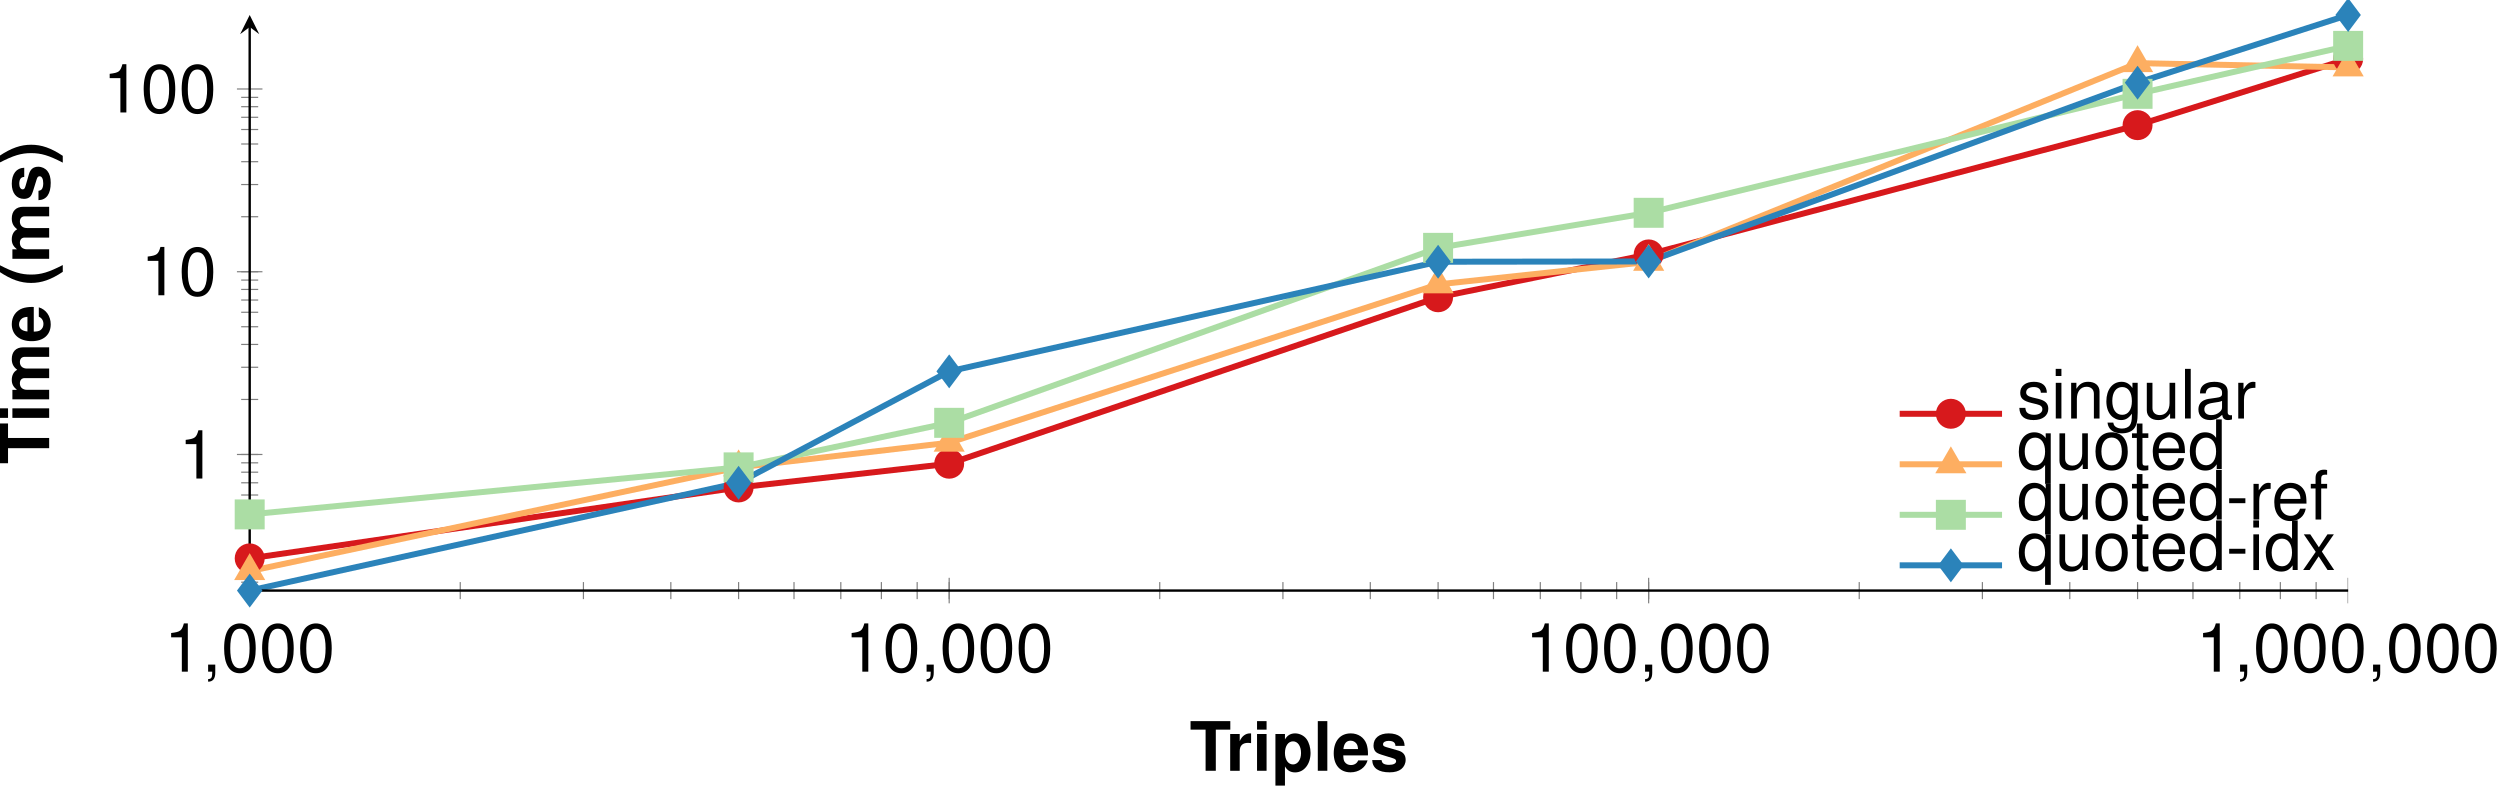
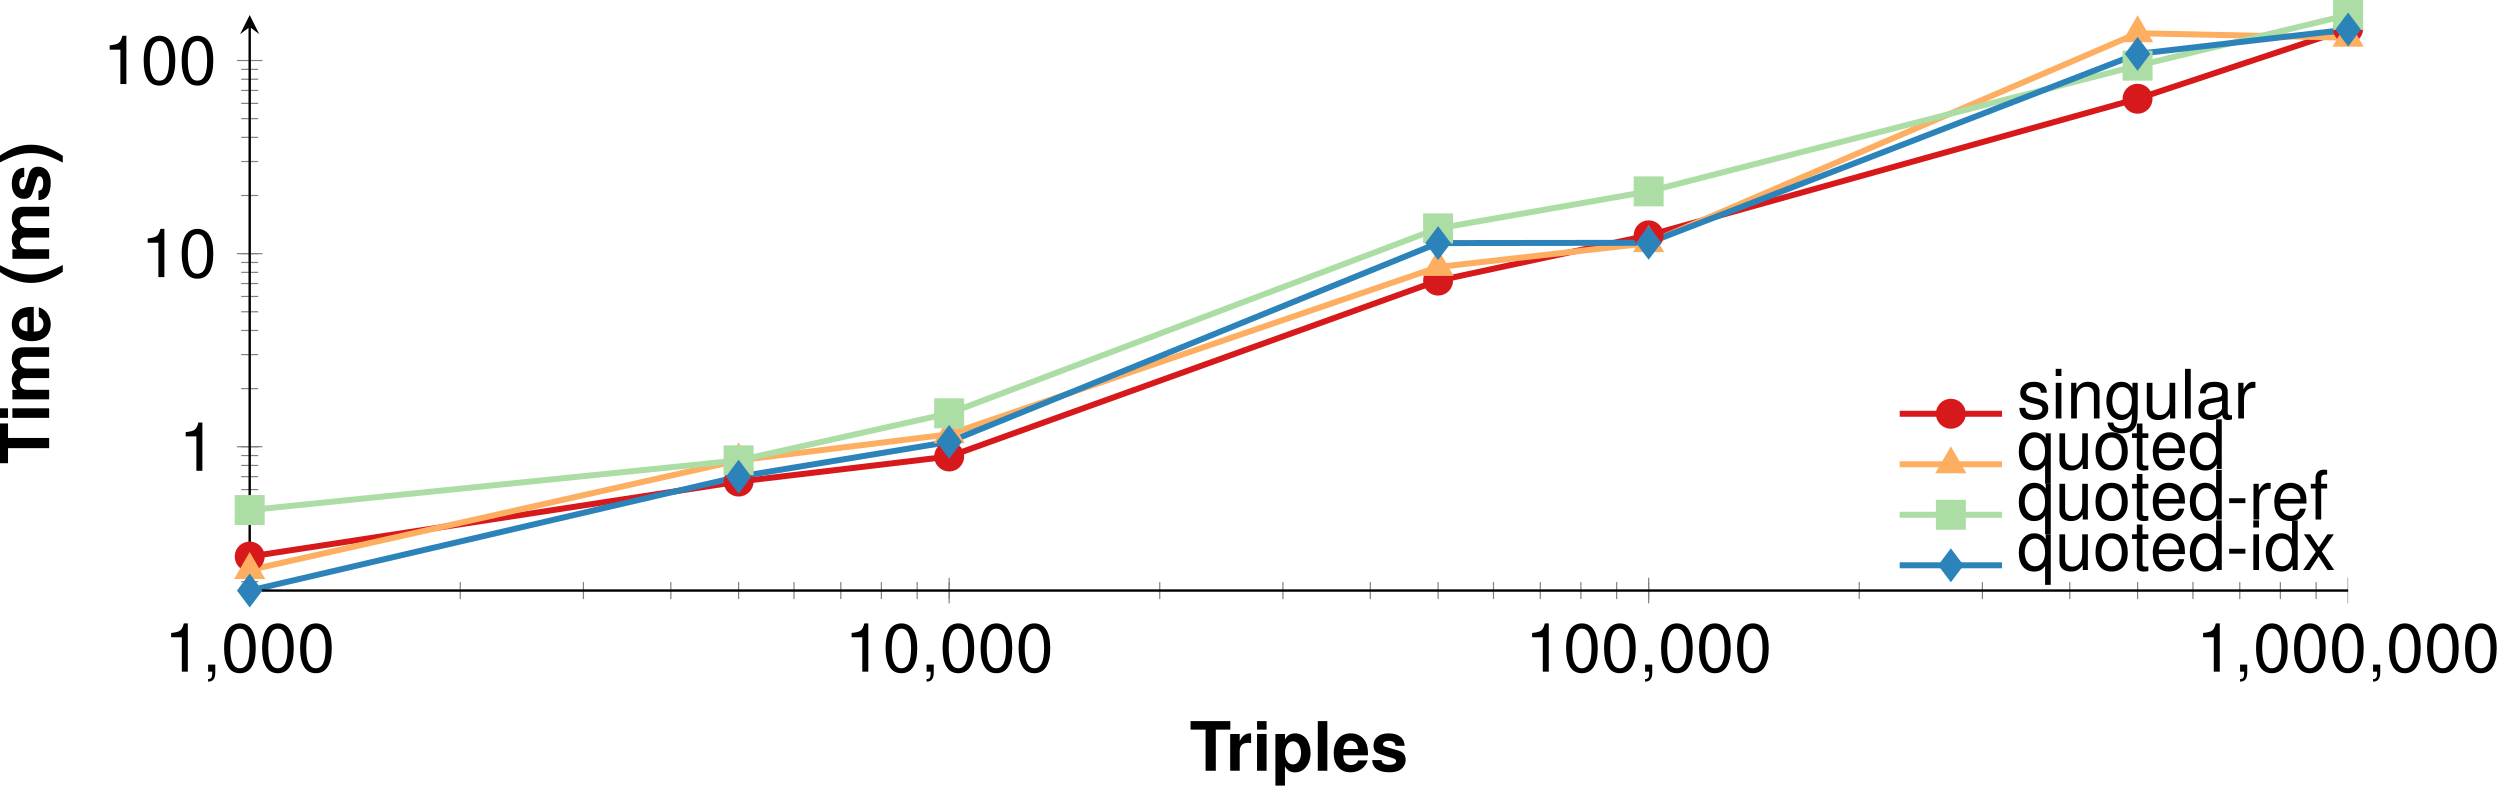
- <svg xmlns="http://www.w3.org/2000/svg" xmlns:xlink="http://www.w3.org/1999/xlink" version="1.1" width="415.425pt" height="130.54pt" viewBox="3.274 -133.623 415.425 130.54">
+ <svg xmlns="http://www.w3.org/2000/svg" xmlns:xlink="http://www.w3.org/1999/xlink" version="1.1" width="415.425pt" height="130.536pt" viewBox="3.274 -133.619 415.425 130.536">
  <defs>
    <clipPath id="clip1">
-       <path d="M44.765 106.192H393.464V-272.812H44.765" />
+       <path d="M44.765 106.086H393.464V-272.707H44.765" />
    </clipPath>
    <clipPath id="clip2">
-       <path d="M-96.7-35.488V-131.133H534.929V-35.488" />
+       <path d="M-96.7-35.488V-131.129H534.929V-35.488" />
    </clipPath>
    <path id="g1-40" d="M2.297-8.249C.996-6.291 .453-4.73 .453-2.998C.453-1.256 .996 .306 2.297 2.263H3.428C2.229-.068 1.844-1.335 1.844-2.998C1.844-4.65 2.229-5.94 3.428-8.249H2.297Z" />
    <path id="g1-41" d="M1.38 2.263C2.682 .306 3.225-1.256 3.225-2.987C3.225-4.73 2.682-6.291 1.38-8.249H.249C1.448-5.918 1.833-4.65 1.833-2.987C1.833-1.335 1.448-.045 .249 2.263H1.38Z" />
    <path id="g1-84" d="M4.356-6.834H6.766V-8.249H.158V-6.834H2.659V0H4.356V-6.834Z" />
    <path id="g1-101" d="M5.929-2.557C5.94-2.693 5.94-2.75 5.94-2.829C5.94-3.44 5.85-4.005 5.703-4.435C5.295-5.544 4.311-6.212 3.078-6.212C1.324-6.212 .249-4.945 .249-2.897C.249-.939 1.313 .26 3.044 .26C4.413 .26 5.522-.52 5.872-1.72H4.311C4.119-1.233 3.677-.95 3.1-.95C2.648-.95 2.286-1.143 2.059-1.482C1.912-1.709 1.856-1.98 1.833-2.557H5.929ZM1.856-3.609C1.957-4.537 2.354-5.001 3.055-5.001C3.451-5.001 3.813-4.809 4.039-4.492C4.187-4.266 4.254-4.028 4.288-3.609H1.856Z" />
    <path id="g1-105" d="M2.342-6.11H.758V0H2.342V-6.11ZM2.342-8.249H.758V-6.834H2.342V-8.249Z" />
    <path id="g1-108" d="M2.342-8.249H.758V0H2.342V-8.249Z" />
    <path id="g1-109" d="M.679-6.11V0H2.263V-3.666C2.263-4.413 2.67-4.865 3.349-4.865C3.881-4.865 4.209-4.56 4.209-4.073V0H5.793V-3.666C5.793-4.413 6.201-4.865 6.879-4.865C7.411-4.865 7.739-4.56 7.739-4.073V0H9.324V-4.322C9.324-5.51 8.599-6.212 7.377-6.212C6.608-6.212 6.065-5.94 5.59-5.307C5.295-5.884 4.684-6.212 3.926-6.212C3.225-6.212 2.772-5.974 2.252-5.352V-6.11H.679Z" />
    <path id="g1-112" d="M2.24-6.11H.656V2.467H2.24V-.724C2.625-.045 3.168 .272 3.938 .272C5.409 .272 6.495-1.109 6.495-2.965C6.495-3.824 6.246-4.684 5.839-5.25C5.431-5.827 4.673-6.212 3.938-6.212C3.168-6.212 2.625-5.884 2.24-5.205V-6.11ZM3.576-4.888C4.379-4.888 4.911-4.107 4.911-2.942C4.911-1.833 4.356-1.052 3.576-1.052C2.783-1.052 2.24-1.822 2.24-2.965S2.783-4.888 3.576-4.888Z" />
    <path id="g1-114" d="M.713-6.11V0H2.297V-3.247C2.297-4.175 2.761-4.639 3.689-4.639C3.858-4.639 3.972-4.628 4.187-4.594V-6.201C4.096-6.212 4.039-6.212 3.994-6.212C3.27-6.212 2.636-5.737 2.297-4.911V-6.11H.713Z" />
    <path id="g1-115" d="M5.714-4.141C5.691-5.431 4.696-6.212 3.055-6.212C1.505-6.212 .543-5.431 .543-4.175C.543-3.768 .668-3.417 .883-3.179C1.098-2.965 1.29-2.863 1.878-2.67L3.768-2.082C4.164-1.957 4.3-1.833 4.3-1.584C4.3-1.211 3.858-.984 3.123-.984C2.716-.984 2.387-1.064 2.184-1.199C2.014-1.324 1.946-1.448 1.878-1.776H.328C.373-.441 1.358 .26 3.213 .26C4.062 .26 4.707 .079 5.16-.283S5.884-1.211 5.884-1.81C5.884-2.602 5.488-3.112 4.684-3.349L2.682-3.926C2.24-4.062 2.127-4.153 2.127-4.402C2.127-4.741 2.489-4.967 3.044-4.967C3.802-4.967 4.175-4.696 4.187-4.141H5.714Z" />
    <path id="g3-44" d="M.984-1.177V0H1.663V.204C1.663 .984 1.516 1.211 .984 1.233V1.663C1.776 1.663 2.172 1.154 2.172 .181V-1.177H.984Z" />
    <path id="g3-45" d="M3.213-3.53H.52V-2.716H3.213V-3.53Z" />
    <path id="g3-48" d="M3.112-8.022C2.365-8.022 1.686-7.694 1.267-7.14C.747-6.438 .487-5.363 .487-3.881C.487-1.177 1.392 .26 3.112 .26C4.809 .26 5.737-1.177 5.737-3.813C5.737-5.375 5.488-6.416 4.956-7.14C4.537-7.705 3.87-8.022 3.112-8.022ZM3.112-7.14C4.187-7.14 4.718-6.053 4.718-3.904C4.718-1.629 4.198-.566 3.089-.566C2.037-.566 1.505-1.675 1.505-3.87S2.037-7.14 3.112-7.14Z" />
    <path id="g3-49" d="M2.931-5.714V0H3.926V-8.022H3.27C2.919-6.789 2.693-6.619 1.154-6.427V-5.714H2.931Z" />
    <path id="g3-97" d="M6.053-.554C5.952-.532 5.906-.532 5.85-.532C5.522-.532 5.341-.702 5.341-.996V-4.481C5.341-5.533 4.571-6.099 3.112-6.099C2.252-6.099 1.539-5.85 1.143-5.409C.871-5.103 .758-4.764 .735-4.175H1.686C1.765-4.899 2.195-5.228 3.078-5.228C3.926-5.228 4.402-4.911 4.402-4.345V-4.096C4.402-3.7 4.164-3.53 3.417-3.44C2.082-3.27 1.878-3.225 1.516-3.078C.826-2.795 .475-2.263 .475-1.494C.475-.419 1.222 .26 2.421 .26C3.168 .26 3.768 0 4.435-.611C4.503-.011 4.798 .26 5.409 .26C5.601 .26 5.748 .238 6.053 .158V-.554ZM4.402-1.867C4.402-1.55 4.311-1.358 4.028-1.098C3.643-.747 3.179-.566 2.625-.566C1.89-.566 1.46-.917 1.46-1.516C1.46-2.139 1.878-2.455 2.885-2.602C3.881-2.738 4.085-2.783 4.402-2.931V-1.867Z" />
    <path id="g3-100" d="M5.601-8.249H4.662V-5.182C4.266-5.782 3.632-6.099 2.84-6.099C1.301-6.099 .294-4.865 .294-2.976C.294-.973 1.279 .26 2.874 .26C3.689 .26 4.254-.045 4.764-.781V0H5.601V-8.249ZM2.998-5.216C4.017-5.216 4.662-4.311 4.662-2.897C4.662-1.528 4.005-.622 3.01-.622C1.969-.622 1.279-1.539 1.279-2.919S1.969-5.216 2.998-5.216Z" />
    <path id="g3-101" d="M5.805-2.648C5.805-3.553 5.737-4.096 5.567-4.537C5.182-5.51 4.277-6.099 3.168-6.099C1.516-6.099 .453-4.831 .453-2.885S1.482 .26 3.146 .26C4.503 .26 5.442-.509 5.68-1.799H4.73C4.469-1.018 3.938-.611 3.179-.611C2.58-.611 2.071-.883 1.754-1.38C1.528-1.72 1.448-2.059 1.437-2.648H5.805ZM1.46-3.417C1.539-4.515 2.206-5.228 3.157-5.228C4.085-5.228 4.798-4.458 4.798-3.485C4.798-3.462 4.798-3.44 4.786-3.417H1.46Z" />
    <path id="g3-102" d="M2.919-5.929H1.935V-6.857C1.935-7.253 2.161-7.457 2.591-7.457C2.67-7.457 2.704-7.457 2.919-7.445V-8.226C2.704-8.271 2.58-8.283 2.387-8.283C1.516-8.283 .996-7.785 .996-6.936V-5.929H.204V-5.16H.996V0H1.935V-5.16H2.919V-5.929Z" />
    <path id="g3-103" d="M4.662-5.929V-5.069C4.187-5.771 3.609-6.099 2.851-6.099C1.346-6.099 .328-4.786 .328-2.863C.328-1.89 .588-1.098 1.075-.532C1.516-.034 2.15 .26 2.772 .26C3.519 .26 4.039-.057 4.571-.803V-.498C4.571 .306 4.469 .792 4.232 1.12C3.983 1.471 3.496 1.675 2.919 1.675C2.489 1.675 2.105 1.561 1.844 1.358C1.629 1.188 1.539 1.03 1.482 .679H.52C.622 1.799 1.494 2.467 2.885 2.467C3.768 2.467 4.526 2.184 4.911 1.709C5.363 1.165 5.533 .419 5.533-.973V-5.929H4.662ZM2.953-5.228C3.972-5.228 4.571-4.368 4.571-2.885C4.571-1.471 3.96-.611 2.965-.611C1.935-.611 1.313-1.482 1.313-2.919C1.313-4.345 1.946-5.228 2.953-5.228Z" />
    <path id="g3-105" d="M1.697-5.929H.758V0H1.697V-5.929ZM1.697-8.249H.747V-7.061H1.697V-8.249Z" />
    <path id="g3-108" d="M1.72-8.249H.769V0H1.72V-8.249Z" />
    <path id="g3-110" d="M.792-5.929V0H1.743V-3.27C1.743-4.481 2.376-5.273 3.349-5.273C4.096-5.273 4.571-4.82 4.571-4.107V0H5.51V-4.481C5.51-5.465 4.775-6.099 3.632-6.099C2.75-6.099 2.184-5.759 1.663-4.933V-5.929H.792Z" />
    <path id="g3-111" d="M3.078-6.099C1.414-6.099 .407-4.911 .407-2.919S1.403 .26 3.089 .26C4.752 .26 5.771-.928 5.771-2.874C5.771-4.922 4.786-6.099 3.078-6.099ZM3.089-5.228C4.153-5.228 4.786-4.356 4.786-2.885C4.786-1.494 4.13-.611 3.089-.611C2.037-.611 1.392-1.482 1.392-2.919C1.392-4.345 2.037-5.228 3.089-5.228Z" />
    <path id="g3-113" d="M5.601 2.467V-5.929H4.764V-5.137C4.322-5.759 3.655-6.099 2.874-6.099C1.313-6.099 .294-4.82 .294-2.851C.294-.928 1.267 .26 2.829 .26C3.655 .26 4.22-.034 4.662-.679V2.467H5.601ZM3.01-5.216C4.017-5.216 4.662-4.311 4.662-2.885C4.662-1.528 4.005-.622 3.01-.622C1.969-.622 1.279-1.539 1.279-2.919C1.279-4.288 1.969-5.216 3.01-5.216Z" />
    <path id="g3-114" d="M.781-5.929V0H1.731V-3.078C1.731-3.926 1.946-4.481 2.399-4.809C2.693-5.024 2.976-5.092 3.632-5.103V-6.065C3.474-6.087 3.394-6.099 3.27-6.099C2.659-6.099 2.195-5.737 1.652-4.854V-5.929H.781Z" />
    <path id="g3-115" d="M4.956-4.277C4.945-5.442 4.175-6.099 2.806-6.099C1.426-6.099 .532-5.386 .532-4.288C.532-3.361 1.007-2.919 2.41-2.58L3.293-2.365C3.949-2.206 4.209-1.969 4.209-1.539C4.209-.984 3.655-.611 2.829-.611C2.32-.611 1.89-.758 1.652-1.007C1.505-1.177 1.437-1.346 1.38-1.765H.385C.43-.396 1.199 .26 2.75 .26C4.243 .26 5.194-.475 5.194-1.618C5.194-2.501 4.696-2.987 3.519-3.27L2.614-3.485C1.844-3.666 1.516-3.915 1.516-4.334C1.516-4.877 2.003-5.228 2.772-5.228C3.53-5.228 3.938-4.899 3.96-4.277H4.956Z" />
    <path id="g3-116" d="M2.874-5.929H1.901V-7.558H.962V-5.929H.158V-5.16H.962V-.679C.962-.079 1.369 .26 2.105 .26C2.331 .26 2.557 .238 2.874 .181V-.611C2.75-.577 2.602-.566 2.421-.566C2.014-.566 1.901-.679 1.901-1.098V-5.16H2.874V-5.929Z" />
    <path id="g3-117" d="M5.454 0V-5.929H4.515V-2.568C4.515-1.358 3.881-.566 2.897-.566C2.15-.566 1.675-1.018 1.675-1.731V-5.929H.735V-1.358C.735-.373 1.471 .26 2.625 .26C3.496 .26 4.051-.045 4.605-.826V0H5.454Z" />
    <path id="g3-120" d="M3.304-3.066L5.295-5.929H4.232L2.806-3.779L1.38-5.929H.306L2.286-3.021L.192 0H1.267L2.772-2.274L4.254 0H5.352L3.304-3.066Z" />
  </defs>
  <g id="page1">
-     <path d="M44.765-40.836L126.007-52.621L161-56.566L242.242-84.227L277.23-91.348L358.472-112.824L393.464-123.836" stroke="#d7191c" fill="none" stroke-width=".996" stroke-miterlimit="10" />
-     <path d="M44.765-38.723L126.007-55.961L161-60.063L242.242-86.371L277.23-90.117L358.472-123.133L393.464-122.422" stroke="#fdae61" fill="none" stroke-width=".996" stroke-miterlimit="10" />
-     <path d="M44.765-48.145L126.007-55.961L161-63.363L242.242-92.438L277.23-98.262L358.472-118.031L393.464-126" stroke="#abdda4" fill="none" stroke-width=".996" stroke-miterlimit="10" />
-     <path d="M44.765-35.488L126.007-53.398L161-71.914L242.242-90.129L277.23-90.176L358.472-119.883L393.464-131.133" stroke="#2b83ba" fill="none" stroke-width=".996" stroke-miterlimit="10" />
-     <path d="M44.765-34.07V-36.906M79.753-34.07V-36.906M100.222-34.07V-36.906M114.746-34.07V-36.906M126.007-34.07V-36.906M135.214-34.07V-36.906M142.992-34.07V-36.906M149.734-34.07V-36.906M155.679-34.07V-36.906M161-34.07V-36.906M195.988-34.07V-36.906M216.457-34.07V-36.906M230.976-34.07V-36.906M242.242-34.07V-36.906M251.445-34.07V-36.906M259.226-34.07V-36.906M265.968-34.07V-36.906M271.914-34.07V-36.906M277.23-34.07V-36.906M312.222-34.07V-36.906M332.687-34.07V-36.906M347.21-34.07V-36.906M358.476-34.07V-36.906M367.679-34.07V-36.906M375.46-34.07V-36.906M382.199-34.07V-36.906M388.144-34.07V-36.906" stroke="#808080" fill="none" stroke-width=".199" stroke-miterlimit="10" clip-path="url(#clip1)" />
+     <path d="M44.765-41.137L126.007-53.594L161-57.762L242.242-86.988L277.23-94.516L358.472-117.211L393.464-128.844" stroke="#d7191c" fill="none" stroke-width=".996" stroke-miterlimit="10" />
+     <path d="M44.765-38.902L126.007-57.121L161-61.453L242.242-89.258L277.23-93.215L358.472-128.102L393.464-127.348" stroke="#fdae61" fill="none" stroke-width=".996" stroke-miterlimit="10" />
+     <path d="M44.765-48.863L126.007-57.121L161-64.941L242.242-95.664L277.23-101.82L358.472-122.711L393.464-131.129" stroke="#abdda4" fill="none" stroke-width=".996" stroke-miterlimit="10" />
+     <path d="M44.765-35.488L126.007-54.414L161-60.195L242.242-93.227L277.23-93.273L358.472-124.668L393.464-128.715" stroke="#2b83ba" fill="none" stroke-width=".996" stroke-miterlimit="10" />
+     <path d="M44.765-34.07V-36.902M79.753-34.07V-36.902M100.222-34.07V-36.902M114.746-34.07V-36.902M126.007-34.07V-36.902M135.214-34.07V-36.902M142.992-34.07V-36.902M149.734-34.07V-36.902M155.679-34.07V-36.902M161-34.07V-36.902M195.988-34.07V-36.902M216.457-34.07V-36.902M230.976-34.07V-36.902M242.242-34.07V-36.902M251.445-34.07V-36.902M259.226-34.07V-36.902M265.968-34.07V-36.902M271.914-34.07V-36.902M277.23-34.07V-36.902M312.222-34.07V-36.902M332.687-34.07V-36.902M347.21-34.07V-36.902M358.476-34.07V-36.902M367.679-34.07V-36.902M375.46-34.07V-36.902M382.199-34.07V-36.902M388.144-34.07V-36.902" stroke="#808080" fill="none" stroke-width=".199" stroke-miterlimit="10" clip-path="url(#clip1)" />
    <path d="M44.765-33.363V-37.613M161-33.363V-37.613M277.23-33.363V-37.613M393.464-33.363V-37.613" stroke="#808080" fill="none" stroke-width=".199" stroke-miterlimit="10" clip-path="url(#clip1)" />
-     <path d="M43.351-36.879H46.179M43.351-42.227H46.179M43.351-46.02H46.179M43.351-48.961H46.179M43.351-51.367H46.179M43.351-53.398H46.179M43.351-55.16H46.179M43.351-56.715H46.179M43.351-58.102H46.179M43.351-67.246H46.179M43.351-72.594H46.179M43.351-76.387H46.179M43.351-79.328H46.179M43.351-81.734H46.179M43.351-83.766H46.179M43.351-85.527H46.179M43.351-87.082H46.179M43.351-88.469H46.179M43.351-97.609H46.179M43.351-102.957H46.179M43.351-106.754H46.179M43.351-109.695H46.179M43.351-112.102H46.179M43.351-114.133H46.179M43.351-115.894H46.179M43.351-117.445H46.179" stroke="#808080" fill="none" stroke-width=".199" stroke-miterlimit="10" clip-path="url(#clip2)" />
-     <path d="M42.644-58.102H46.886M42.644-88.469H46.886M42.644-118.836H46.886" stroke="#808080" fill="none" stroke-width=".199" stroke-miterlimit="10" clip-path="url(#clip2)" />
+     <path d="M43.351-36.957H46.179M43.351-42.609H46.179M43.351-46.617H46.179M43.351-49.727H46.179M43.351-52.266H46.179M43.351-54.414H46.179M43.351-56.277H46.179M43.351-57.918H46.179M43.351-59.387H46.179M43.351-69.043H46.179M43.351-74.695H46.179M43.351-78.703H46.179M43.351-81.812H46.179M43.351-84.356H46.179M43.351-86.504H46.179M43.351-88.363H46.179M43.351-90.004H46.179M43.351-91.473H46.179M43.351-101.133H46.179M43.351-106.781H46.179M43.351-110.793H46.179M43.351-113.902H46.179M43.351-116.441H46.179M43.351-118.59H46.179M43.351-120.453H46.179M43.351-122.094H46.179" stroke="#808080" fill="none" stroke-width=".199" stroke-miterlimit="10" clip-path="url(#clip2)" />
+     <path d="M42.644-59.387H46.886M42.644-91.473H46.886M42.644-123.562H46.886" stroke="#808080" fill="none" stroke-width=".199" stroke-miterlimit="10" clip-path="url(#clip2)" />
    <path d="M44.765-35.488H393.464" stroke="#000" fill="none" stroke-width=".399" stroke-miterlimit="10" />
    <path d="M44.765-35.488V-129.137" stroke="#000" fill="none" stroke-width=".399" stroke-miterlimit="10" />
-     <path d="M44.766-131.133L43.172-127.942L44.766-129.137L46.359-127.942" />
-     <g transform="matrix(1 0 0 1 289.7279 71.5846)">
-       <use x="-259.17" y="-93.593" xlink:href="#g3-49" />
-       <use x="-252.855" y="-93.593" xlink:href="#g3-44" />
-       <use x="-249.698" y="-93.593" xlink:href="#g3-48" />
-       <use x="-243.384" y="-93.593" xlink:href="#g3-48" />
-       <use x="-237.069" y="-93.593" xlink:href="#g3-48" />
-     </g>
-     <g transform="matrix(1 0 0 1 402.803 71.5846)">
-       <use x="-259.17" y="-93.593" xlink:href="#g3-49" />
-       <use x="-252.855" y="-93.593" xlink:href="#g3-48" />
-       <use x="-246.541" y="-93.593" xlink:href="#g3-44" />
-       <use x="-243.384" y="-93.593" xlink:href="#g3-48" />
-       <use x="-237.069" y="-93.593" xlink:href="#g3-48" />
-       <use x="-230.754" y="-93.593" xlink:href="#g3-48" />
-     </g>
-     <g transform="matrix(1 0 0 1 515.879 71.5846)">
-       <use x="-259.17" y="-93.593" xlink:href="#g3-49" />
-       <use x="-252.855" y="-93.593" xlink:href="#g3-48" />
-       <use x="-246.541" y="-93.593" xlink:href="#g3-48" />
-       <use x="-240.226" y="-93.593" xlink:href="#g3-44" />
-       <use x="-237.069" y="-93.593" xlink:href="#g3-48" />
-       <use x="-230.754" y="-93.593" xlink:href="#g3-48" />
-       <use x="-224.44" y="-93.593" xlink:href="#g3-48" />
-     </g>
-     <g transform="matrix(1 0 0 1 627.376 71.5846)">
-       <use x="-259.17" y="-93.593" xlink:href="#g3-49" />
-       <use x="-252.855" y="-93.593" xlink:href="#g3-44" />
-       <use x="-249.698" y="-93.593" xlink:href="#g3-48" />
-       <use x="-243.384" y="-93.593" xlink:href="#g3-48" />
-       <use x="-237.069" y="-93.593" xlink:href="#g3-48" />
-       <use x="-230.754" y="-93.593" xlink:href="#g3-44" />
-       <use x="-227.597" y="-93.593" xlink:href="#g3-48" />
-       <use x="-221.282" y="-93.593" xlink:href="#g3-48" />
-       <use x="-214.968" y="-93.593" xlink:href="#g3-48" />
+     <path d="M44.766-131.129L43.172-127.942L44.766-129.137L46.359-127.942" />
+     <g transform="matrix(1 0 0 1 289.7279 72.8651)">
+       <use x="-259.17" y="-94.875" xlink:href="#g3-49" />
+       <use x="-252.855" y="-94.875" xlink:href="#g3-44" />
+       <use x="-249.698" y="-94.875" xlink:href="#g3-48" />
+       <use x="-243.384" y="-94.875" xlink:href="#g3-48" />
+       <use x="-237.069" y="-94.875" xlink:href="#g3-48" />
+     </g>
+     <g transform="matrix(1 0 0 1 402.803 72.8651)">
+       <use x="-259.17" y="-94.875" xlink:href="#g3-49" />
+       <use x="-252.855" y="-94.875" xlink:href="#g3-48" />
+       <use x="-246.541" y="-94.875" xlink:href="#g3-44" />
+       <use x="-243.384" y="-94.875" xlink:href="#g3-48" />
+       <use x="-237.069" y="-94.875" xlink:href="#g3-48" />
+       <use x="-230.754" y="-94.875" xlink:href="#g3-48" />
+     </g>
+     <g transform="matrix(1 0 0 1 515.879 72.8651)">
+       <use x="-259.17" y="-94.875" xlink:href="#g3-49" />
+       <use x="-252.855" y="-94.875" xlink:href="#g3-48" />
+       <use x="-246.541" y="-94.875" xlink:href="#g3-48" />
+       <use x="-240.226" y="-94.875" xlink:href="#g3-44" />
+       <use x="-237.069" y="-94.875" xlink:href="#g3-48" />
+       <use x="-230.754" y="-94.875" xlink:href="#g3-48" />
+       <use x="-224.44" y="-94.875" xlink:href="#g3-48" />
+     </g>
+     <g transform="matrix(1 0 0 1 627.376 72.8651)">
+       <use x="-259.17" y="-94.875" xlink:href="#g3-49" />
+       <use x="-252.855" y="-94.875" xlink:href="#g3-44" />
+       <use x="-249.698" y="-94.875" xlink:href="#g3-48" />
+       <use x="-243.384" y="-94.875" xlink:href="#g3-48" />
+       <use x="-237.069" y="-94.875" xlink:href="#g3-48" />
+       <use x="-230.754" y="-94.875" xlink:href="#g3-44" />
+       <use x="-227.597" y="-94.875" xlink:href="#g3-48" />
+       <use x="-221.282" y="-94.875" xlink:href="#g3-48" />
+       <use x="-214.968" y="-94.875" xlink:href="#g3-48" />
    </g>
    <g transform="matrix(1 0 0 1 292.1462 39.4898)">
-       <use x="-259.17" y="-93.593" xlink:href="#g3-49" />
-     </g>
-     <g transform="matrix(1 0 0 1 285.8315 9.0297)">
-       <use x="-259.17" y="-93.593" xlink:href="#g3-49" />
-       <use x="-252.855" y="-93.593" xlink:href="#g3-48" />
-     </g>
-     <g transform="matrix(1 0 0 1 279.5168 -21.3364)">
-       <use x="-259.17" y="-93.593" xlink:href="#g3-49" />
-       <use x="-252.855" y="-93.593" xlink:href="#g3-48" />
-       <use x="-246.541" y="-93.593" xlink:href="#g3-48" />
-     </g>
-     <path d="M46.757-40.836C46.757-41.938 45.867-42.828 44.765-42.828C43.664-42.828 42.773-41.938 42.773-40.836C42.773-39.734 43.664-38.844 44.765-38.844C45.867-38.844 46.757-39.734 46.757-40.836Z" fill="#d7191c" />
-     <path d="M46.757-40.836C46.757-41.938 45.867-42.828 44.765-42.828C43.664-42.828 42.773-41.938 42.773-40.836C42.773-39.734 43.664-38.844 44.765-38.844C45.867-38.844 46.757-39.734 46.757-40.836Z" stroke="#d7191c" fill="none" stroke-width=".996" stroke-miterlimit="10" />
-     <path d="M128-52.621C128-53.723 127.109-54.613 126.007-54.613C124.906-54.613 124.015-53.723 124.015-52.621C124.015-51.523 124.906-50.629 126.007-50.629C127.109-50.629 128-51.523 128-52.621Z" fill="#d7191c" />
-     <path d="M128-52.621C128-53.723 127.109-54.613 126.007-54.613C124.906-54.613 124.015-53.723 124.015-52.621C124.015-51.523 124.906-50.629 126.007-50.629C127.109-50.629 128-51.523 128-52.621Z" stroke="#d7191c" fill="none" stroke-width=".996" stroke-miterlimit="10" />
-     <path d="M162.992-56.566C162.992-57.668 162.097-58.559 161-58.559C159.898-58.559 159.007-57.668 159.007-56.566C159.007-55.465 159.898-54.574 161-54.574C162.097-54.574 162.992-55.465 162.992-56.566Z" fill="#d7191c" />
-     <path d="M162.992-56.566C162.992-57.668 162.097-58.559 161-58.559C159.898-58.559 159.007-57.668 159.007-56.566C159.007-55.465 159.898-54.574 161-54.574C162.097-54.574 162.992-55.465 162.992-56.566Z" stroke="#d7191c" fill="none" stroke-width=".996" stroke-miterlimit="10" />
-     <path d="M244.234-84.227C244.234-85.328 243.343-86.219 242.242-86.219C241.14-86.219 240.25-85.328 240.25-84.227C240.25-83.125 241.14-82.234 242.242-82.234C243.343-82.234 244.234-83.125 244.234-84.227Z" fill="#d7191c" />
-     <path d="M244.234-84.227C244.234-85.328 243.343-86.219 242.242-86.219C241.14-86.219 240.25-85.328 240.25-84.227C240.25-83.125 241.14-82.234 242.242-82.234C243.343-82.234 244.234-83.125 244.234-84.227Z" stroke="#d7191c" fill="none" stroke-width=".996" stroke-miterlimit="10" />
-     <path d="M279.222-91.348C279.222-92.449 278.332-93.34 277.23-93.34C276.132-93.34 275.238-92.449 275.238-91.348C275.238-90.25 276.132-89.356 277.23-89.356C278.332-89.356 279.222-90.25 279.222-91.348Z" fill="#d7191c" />
-     <path d="M279.222-91.348C279.222-92.449 278.332-93.34 277.23-93.34C276.132-93.34 275.238-92.449 275.238-91.348C275.238-90.25 276.132-89.356 277.23-89.356C278.332-89.356 279.222-90.25 279.222-91.348Z" stroke="#d7191c" fill="none" stroke-width=".996" stroke-miterlimit="10" />
-     <path d="M360.464-112.824C360.464-113.926 359.574-114.82 358.472-114.82C357.375-114.82 356.48-113.926 356.48-112.824C356.48-111.727 357.375-110.832 358.472-110.832C359.574-110.832 360.464-111.727 360.464-112.824Z" fill="#d7191c" />
-     <path d="M360.464-112.824C360.464-113.926 359.574-114.82 358.472-114.82C357.375-114.82 356.48-113.926 356.48-112.824C356.48-111.727 357.375-110.832 358.472-110.832C359.574-110.832 360.464-111.727 360.464-112.824Z" stroke="#d7191c" fill="none" stroke-width=".996" stroke-miterlimit="10" />
-     <path d="M395.457-123.836C395.457-124.934 394.566-125.828 393.464-125.828C392.363-125.828 391.472-124.934 391.472-123.836C391.472-122.734 392.363-121.844 393.464-121.844C394.566-121.844 395.457-122.734 395.457-123.836Z" fill="#d7191c" />
-     <path d="M395.457-123.836C395.457-124.934 394.566-125.828 393.464-125.828C392.363-125.828 391.472-124.934 391.472-123.836C391.472-122.734 392.363-121.844 393.464-121.844C394.566-121.844 395.457-122.734 395.457-123.836Z" stroke="#d7191c" fill="none" stroke-width=".996" stroke-miterlimit="10" />
-     <path d="M44.765-40.715L46.492-37.727H43.039Z" fill="#fdae61" />
-     <path d="M44.765-40.715L46.492-37.727H43.039Z" stroke="#fdae61" fill="none" stroke-width=".996" stroke-miterlimit="10" />
-     <path d="M126.007-57.953L127.734-54.965H124.281Z" fill="#fdae61" />
-     <path d="M126.007-57.953L127.734-54.965H124.281Z" stroke="#fdae61" fill="none" stroke-width=".996" stroke-miterlimit="10" />
-     <path d="M161-62.055L162.722-59.063H159.273Z" fill="#fdae61" />
-     <path d="M161-62.055L162.722-59.063H159.273Z" stroke="#fdae61" fill="none" stroke-width=".996" stroke-miterlimit="10" />
-     <path d="M242.242-88.363L243.968-85.375H240.515Z" fill="#fdae61" />
-     <path d="M242.242-88.363L243.968-85.375H240.515Z" stroke="#fdae61" fill="none" stroke-width=".996" stroke-miterlimit="10" />
-     <path d="M277.23-92.109L278.957-89.121H275.507Z" fill="#fdae61" />
-     <path d="M277.23-92.109L278.957-89.121H275.507Z" stroke="#fdae61" fill="none" stroke-width=".996" stroke-miterlimit="10" />
-     <path d="M358.472-125.125L360.199-122.137H356.75Z" fill="#fdae61" />
-     <path d="M358.472-125.125L360.199-122.137H356.75Z" stroke="#fdae61" fill="none" stroke-width=".996" stroke-miterlimit="10" />
-     <path d="M393.464-124.414L395.191-121.426H391.738Z" fill="#fdae61" />
-     <path d="M393.464-124.414L395.191-121.426H391.738Z" stroke="#fdae61" fill="none" stroke-width=".996" stroke-miterlimit="10" />
-     <path d="M42.773-46.152H46.757V-50.137H42.773Z" fill="#abdda4" />
-     <path d="M42.773-46.152H46.757V-50.137H42.773Z" stroke="#abdda4" fill="none" stroke-width=".996" stroke-miterlimit="10" />
-     <path d="M124.015-53.969H128V-57.953H124.015Z" fill="#abdda4" />
-     <path d="M124.015-53.969H128V-57.953H124.015Z" stroke="#abdda4" fill="none" stroke-width=".996" stroke-miterlimit="10" />
-     <path d="M159.007-61.367H162.992V-65.355H159.007Z" fill="#abdda4" />
-     <path d="M159.007-61.367H162.992V-65.355H159.007Z" stroke="#abdda4" fill="none" stroke-width=".996" stroke-miterlimit="10" />
-     <path d="M240.25-90.445H244.234V-94.43H240.25Z" fill="#abdda4" />
-     <path d="M240.25-90.445H244.234V-94.43H240.25Z" stroke="#abdda4" fill="none" stroke-width=".996" stroke-miterlimit="10" />
-     <path d="M275.238-96.269H279.222V-100.254H275.238Z" fill="#abdda4" />
-     <path d="M275.238-96.269H279.222V-100.254H275.238Z" stroke="#abdda4" fill="none" stroke-width=".996" stroke-miterlimit="10" />
-     <path d="M356.48-116.039H360.464V-120.023H356.48Z" fill="#abdda4" />
-     <path d="M356.48-116.039H360.464V-120.023H356.48Z" stroke="#abdda4" fill="none" stroke-width=".996" stroke-miterlimit="10" />
-     <path d="M391.472-124.008H395.457V-127.992H391.472Z" fill="#abdda4" />
-     <path d="M391.472-124.008H395.457V-127.992H391.472Z" stroke="#abdda4" fill="none" stroke-width=".996" stroke-miterlimit="10" />
+       <use x="-259.17" y="-94.875" xlink:href="#g3-49" />
+     </g>
+     <g transform="matrix(1 0 0 1 285.8315 7.3083)">
+       <use x="-259.17" y="-94.875" xlink:href="#g3-49" />
+       <use x="-252.855" y="-94.875" xlink:href="#g3-48" />
+     </g>
+     <g transform="matrix(1 0 0 1 279.5168 -24.7794)">
+       <use x="-259.17" y="-94.875" xlink:href="#g3-49" />
+       <use x="-252.855" y="-94.875" xlink:href="#g3-48" />
+       <use x="-246.541" y="-94.875" xlink:href="#g3-48" />
+     </g>
+     <path d="M46.757-41.137C46.757-42.238 45.867-43.133 44.765-43.133C43.664-43.133 42.773-42.238 42.773-41.137C42.773-40.039 43.664-39.145 44.765-39.145C45.867-39.145 46.757-40.039 46.757-41.137Z" fill="#d7191c" />
+     <path d="M46.757-41.137C46.757-42.238 45.867-43.133 44.765-43.133C43.664-43.133 42.773-42.238 42.773-41.137C42.773-40.039 43.664-39.145 44.765-39.145C45.867-39.145 46.757-40.039 46.757-41.137Z" stroke="#d7191c" fill="none" stroke-width=".996" stroke-miterlimit="10" />
+     <path d="M128-53.594C128-54.695 127.109-55.586 126.007-55.586C124.906-55.586 124.015-54.695 124.015-53.594C124.015-52.492 124.906-51.602 126.007-51.602C127.109-51.602 128-52.492 128-53.594Z" fill="#d7191c" />
+     <path d="M128-53.594C128-54.695 127.109-55.586 126.007-55.586C124.906-55.586 124.015-54.695 124.015-53.594C124.015-52.492 124.906-51.602 126.007-51.602C127.109-51.602 128-52.492 128-53.594Z" stroke="#d7191c" fill="none" stroke-width=".996" stroke-miterlimit="10" />
+     <path d="M162.992-57.762C162.992-58.859 162.097-59.754 161-59.754C159.898-59.754 159.007-58.859 159.007-57.762C159.007-56.66 159.898-55.77 161-55.77C162.097-55.77 162.992-56.66 162.992-57.762Z" fill="#d7191c" />
+     <path d="M162.992-57.762C162.992-58.859 162.097-59.754 161-59.754C159.898-59.754 159.007-58.859 159.007-57.762C159.007-56.66 159.898-55.77 161-55.77C162.097-55.77 162.992-56.66 162.992-57.762Z" stroke="#d7191c" fill="none" stroke-width=".996" stroke-miterlimit="10" />
+     <path d="M244.234-86.988C244.234-88.09 243.343-88.984 242.242-88.984C241.14-88.984 240.25-88.09 240.25-86.988C240.25-85.891 241.14-84.996 242.242-84.996C243.343-84.996 244.234-85.891 244.234-86.988Z" fill="#d7191c" />
+     <path d="M244.234-86.988C244.234-88.09 243.343-88.984 242.242-88.984C241.14-88.984 240.25-88.09 240.25-86.988C240.25-85.891 241.14-84.996 242.242-84.996C243.343-84.996 244.234-85.891 244.234-86.988Z" stroke="#d7191c" fill="none" stroke-width=".996" stroke-miterlimit="10" />
+     <path d="M279.222-94.516C279.222-95.617 278.332-96.508 277.23-96.508C276.132-96.508 275.238-95.617 275.238-94.516C275.238-93.414 276.132-92.523 277.23-92.523C278.332-92.523 279.222-93.414 279.222-94.516Z" fill="#d7191c" />
+     <path d="M279.222-94.516C279.222-95.617 278.332-96.508 277.23-96.508C276.132-96.508 275.238-95.617 275.238-94.516C275.238-93.414 276.132-92.523 277.23-92.523C278.332-92.523 279.222-93.414 279.222-94.516Z" stroke="#d7191c" fill="none" stroke-width=".996" stroke-miterlimit="10" />
+     <path d="M360.464-117.211C360.464-118.312 359.574-119.203 358.472-119.203C357.375-119.203 356.48-118.312 356.48-117.211C356.48-116.109 357.375-115.219 358.472-115.219C359.574-115.219 360.464-116.109 360.464-117.211Z" fill="#d7191c" />
+     <path d="M360.464-117.211C360.464-118.312 359.574-119.203 358.472-119.203C357.375-119.203 356.48-118.312 356.48-117.211C356.48-116.109 357.375-115.219 358.472-115.219C359.574-115.219 360.464-116.109 360.464-117.211Z" stroke="#d7191c" fill="none" stroke-width=".996" stroke-miterlimit="10" />
+     <path d="M395.457-128.844C395.457-129.941 394.566-130.836 393.464-130.836C392.363-130.836 391.472-129.941 391.472-128.844C391.472-127.742 392.363-126.852 393.464-126.852C394.566-126.852 395.457-127.742 395.457-128.844Z" fill="#d7191c" />
+     <path d="M395.457-128.844C395.457-129.941 394.566-130.836 393.464-130.836C392.363-130.836 391.472-129.941 391.472-128.844C391.472-127.742 392.363-126.852 393.464-126.852C394.566-126.852 395.457-127.742 395.457-128.844Z" stroke="#d7191c" fill="none" stroke-width=".996" stroke-miterlimit="10" />
+     <path d="M44.765-40.898L46.492-37.906H43.039Z" fill="#fdae61" />
+     <path d="M44.765-40.898L46.492-37.906H43.039Z" stroke="#fdae61" fill="none" stroke-width=".996" stroke-miterlimit="10" />
+     <path d="M126.007-59.113L127.734-56.125H124.281Z" fill="#fdae61" />
+     <path d="M126.007-59.113L127.734-56.125H124.281Z" stroke="#fdae61" fill="none" stroke-width=".996" stroke-miterlimit="10" />
+     <path d="M161-63.445L162.722-60.457H159.273Z" fill="#fdae61" />
+     <path d="M161-63.445L162.722-60.457H159.273Z" stroke="#fdae61" fill="none" stroke-width=".996" stroke-miterlimit="10" />
+     <path d="M242.242-91.25L243.968-88.262H240.515Z" fill="#fdae61" />
+     <path d="M242.242-91.25L243.968-88.262H240.515Z" stroke="#fdae61" fill="none" stroke-width=".996" stroke-miterlimit="10" />
+     <path d="M277.23-95.207L278.957-92.219H275.507Z" fill="#fdae61" />
+     <path d="M277.23-95.207L278.957-92.219H275.507Z" stroke="#fdae61" fill="none" stroke-width=".996" stroke-miterlimit="10" />
+     <path d="M358.472-130.094L360.199-127.106H356.75Z" fill="#fdae61" />
+     <path d="M358.472-130.094L360.199-127.106H356.75Z" stroke="#fdae61" fill="none" stroke-width=".996" stroke-miterlimit="10" />
+     <path d="M393.464-129.34L395.191-126.352H391.738Z" fill="#fdae61" />
+     <path d="M393.464-129.34L395.191-126.352H391.738Z" stroke="#fdae61" fill="none" stroke-width=".996" stroke-miterlimit="10" />
+     <path d="M42.773-46.871H46.757V-50.855H42.773Z" fill="#abdda4" />
+     <path d="M42.773-46.871H46.757V-50.855H42.773Z" stroke="#abdda4" fill="none" stroke-width=".996" stroke-miterlimit="10" />
+     <path d="M124.015-55.129H128V-59.113H124.015Z" fill="#abdda4" />
+     <path d="M124.015-55.129H128V-59.113H124.015Z" stroke="#abdda4" fill="none" stroke-width=".996" stroke-miterlimit="10" />
+     <path d="M159.007-62.949H162.992V-66.934H159.007Z" fill="#abdda4" />
+     <path d="M159.007-62.949H162.992V-66.934H159.007Z" stroke="#abdda4" fill="none" stroke-width=".996" stroke-miterlimit="10" />
+     <path d="M240.25-93.672H244.234V-97.66H240.25Z" fill="#abdda4" />
+     <path d="M240.25-93.672H244.234V-97.66H240.25Z" stroke="#abdda4" fill="none" stroke-width=".996" stroke-miterlimit="10" />
+     <path d="M275.238-99.828H279.222V-103.812H275.238Z" fill="#abdda4" />
+     <path d="M275.238-99.828H279.222V-103.812H275.238Z" stroke="#abdda4" fill="none" stroke-width=".996" stroke-miterlimit="10" />
+     <path d="M356.48-120.719H360.464V-124.703H356.48Z" fill="#abdda4" />
+     <path d="M356.48-120.719H360.464V-124.703H356.48Z" stroke="#abdda4" fill="none" stroke-width=".996" stroke-miterlimit="10" />
+     <path d="M391.472-129.137H395.457V-133.121H391.472Z" fill="#abdda4" />
+     <path d="M391.472-129.137H395.457V-133.121H391.472Z" stroke="#abdda4" fill="none" stroke-width=".996" stroke-miterlimit="10" />
    <path d="M44.765-37.48L46.261-35.488L44.765-33.496L43.273-35.488Z" fill="#2b83ba" />
    <path d="M44.765-37.48L46.261-35.488L44.765-33.496L43.273-35.488Z" stroke="#2b83ba" fill="none" stroke-width=".996" stroke-miterlimit="10" />
-     <path d="M126.007-55.391L127.503-53.398L126.007-51.406L124.515-53.398Z" fill="#2b83ba" />
-     <path d="M126.007-55.391L127.503-53.398L126.007-51.406L124.515-53.398Z" stroke="#2b83ba" fill="none" stroke-width=".996" stroke-miterlimit="10" />
-     <path d="M161-73.906L162.492-71.914L161-69.922L159.503-71.914Z" fill="#2b83ba" />
-     <path d="M161-73.906L162.492-71.914L161-69.922L159.503-71.914Z" stroke="#2b83ba" fill="none" stroke-width=".996" stroke-miterlimit="10" />
-     <path d="M242.242-92.121L243.734-90.129L242.242-88.137L240.746-90.129Z" fill="#2b83ba" />
-     <path d="M242.242-92.121L243.734-90.129L242.242-88.137L240.746-90.129Z" stroke="#2b83ba" fill="none" stroke-width=".996" stroke-miterlimit="10" />
-     <path d="M277.23-92.168L278.726-90.176L277.23-88.184L275.738-90.176Z" fill="#2b83ba" />
-     <path d="M277.23-92.168L278.726-90.176L277.23-88.184L275.738-90.176Z" stroke="#2b83ba" fill="none" stroke-width=".996" stroke-miterlimit="10" />
-     <path d="M358.472-121.875L359.968-119.883L358.472-117.891L356.98-119.883Z" fill="#2b83ba" />
-     <path d="M358.472-121.875L359.968-119.883L358.472-117.891L356.98-119.883Z" stroke="#2b83ba" fill="none" stroke-width=".996" stroke-miterlimit="10" />
-     <path d="M393.464-133.125L394.957-131.133L393.464-129.137L391.968-131.133Z" fill="#2b83ba" />
-     <path d="M393.464-133.125L394.957-131.133L393.464-129.137L391.968-131.133Z" stroke="#2b83ba" fill="none" stroke-width=".996" stroke-miterlimit="10" />
-     <g transform="matrix(1 0 0 1 460.119 88.04863)">
-       <use x="-259.17" y="-93.593" xlink:href="#g1-84" />
-       <use x="-253.139" y="-93.593" xlink:href="#g1-114" />
-       <use x="-248.721" y="-93.593" xlink:href="#g1-105" />
-       <use x="-245.564" y="-93.593" xlink:href="#g1-112" />
-       <use x="-238.625" y="-93.593" xlink:href="#g1-108" />
-       <use x="-235.468" y="-93.593" xlink:href="#g1-101" />
-       <use x="-229.153" y="-93.593" xlink:href="#g1-115" />
-     </g>
-     <g transform="matrix(0 -1 1 0 105.0358 -315.6591)">
-       <use x="-259.17" y="-93.593" xlink:href="#g1-84" />
-       <use x="-252.231" y="-93.593" xlink:href="#g1-105" />
-       <use x="-249.074" y="-93.593" xlink:href="#g1-109" />
-       <use x="-238.977" y="-93.593" xlink:href="#g1-101" />
-       <use x="-229.505" y="-93.593" xlink:href="#g1-40" />
-       <use x="-225.723" y="-93.593" xlink:href="#g1-109" />
-       <use x="-215.626" y="-93.593" xlink:href="#g1-115" />
-       <use x="-209.312" y="-93.593" xlink:href="#g1-41" />
+     <path d="M126.007-56.406L127.503-54.414L126.007-52.422L124.515-54.414Z" fill="#2b83ba" />
+     <path d="M126.007-56.406L127.503-54.414L126.007-52.422L124.515-54.414Z" stroke="#2b83ba" fill="none" stroke-width=".996" stroke-miterlimit="10" />
+     <path d="M161-62.191L162.492-60.195L161-58.203L159.503-60.195Z" fill="#2b83ba" />
+     <path d="M161-62.191L162.492-60.195L161-58.203L159.503-60.195Z" stroke="#2b83ba" fill="none" stroke-width=".996" stroke-miterlimit="10" />
+     <path d="M242.242-95.219L243.734-93.227L242.242-91.234L240.746-93.227Z" fill="#2b83ba" />
+     <path d="M242.242-95.219L243.734-93.227L242.242-91.234L240.746-93.227Z" stroke="#2b83ba" fill="none" stroke-width=".996" stroke-miterlimit="10" />
+     <path d="M277.23-95.266L278.726-93.273L277.23-91.281L275.738-93.273Z" fill="#2b83ba" />
+     <path d="M277.23-95.266L278.726-93.273L277.23-91.281L275.738-93.273Z" stroke="#2b83ba" fill="none" stroke-width=".996" stroke-miterlimit="10" />
+     <path d="M358.472-126.66L359.968-124.668L358.472-122.676L356.98-124.668Z" fill="#2b83ba" />
+     <path d="M358.472-126.66L359.968-124.668L358.472-122.676L356.98-124.668Z" stroke="#2b83ba" fill="none" stroke-width=".996" stroke-miterlimit="10" />
+     <path d="M393.464-130.707L394.957-128.715L393.464-126.723L391.968-128.715Z" fill="#2b83ba" />
+     <path d="M393.464-130.707L394.957-128.715L393.464-126.723L391.968-128.715Z" stroke="#2b83ba" fill="none" stroke-width=".996" stroke-miterlimit="10" />
+     <g transform="matrix(1 0 0 1 460.119 89.33064)">
+       <use x="-259.17" y="-94.875" xlink:href="#g1-84" />
+       <use x="-253.139" y="-94.875" xlink:href="#g1-114" />
+       <use x="-248.721" y="-94.875" xlink:href="#g1-105" />
+       <use x="-245.564" y="-94.875" xlink:href="#g1-112" />
+       <use x="-238.625" y="-94.875" xlink:href="#g1-108" />
+       <use x="-235.468" y="-94.875" xlink:href="#g1-101" />
+       <use x="-229.153" y="-94.875" xlink:href="#g1-115" />
+     </g>
+     <g transform="matrix(0 -1 1 0 106.3178 -315.6588)">
+       <use x="-259.17" y="-94.875" xlink:href="#g1-84" />
+       <use x="-252.231" y="-94.875" xlink:href="#g1-105" />
+       <use x="-249.074" y="-94.875" xlink:href="#g1-109" />
+       <use x="-238.977" y="-94.875" xlink:href="#g1-101" />
+       <use x="-229.505" y="-94.875" xlink:href="#g1-40" />
+       <use x="-225.723" y="-94.875" xlink:href="#g1-109" />
+       <use x="-215.626" y="-94.875" xlink:href="#g1-115" />
+       <use x="-209.312" y="-94.875" xlink:href="#g1-41" />
    </g>
    <path d="M318.945-64.863H327.449H335.953" stroke="#d7191c" fill="none" stroke-width=".996" stroke-miterlimit="10" />
    <path d="M329.441-64.863C329.441-65.965 328.55-66.859 327.449-66.859C326.347-66.859 325.457-65.965 325.457-64.863C325.457-63.766 326.347-62.871 327.449-62.871C328.55-62.871 329.441-63.766 329.441-64.863Z" fill="#d7191c" />
    <path d="M329.441-64.863C329.441-65.965 328.55-66.859 327.449-66.859C326.347-66.859 325.457-65.965 325.457-64.863C325.457-63.766 326.347-62.871 327.449-62.871C328.55-62.871 329.441-63.766 329.441-64.863Z" stroke="#d7191c" fill="none" stroke-width=".996" stroke-miterlimit="10" />
-     <g transform="matrix(1 0 0 1 579.61 54.6924)">
-       <use x="-241.166" y="-118.773" xlink:href="#g3-115" />
-       <use x="-235.487" y="-118.773" xlink:href="#g3-105" />
-       <use x="-232.966" y="-118.773" xlink:href="#g3-110" />
-       <use x="-226.651" y="-118.773" xlink:href="#g3-103" />
-       <use x="-220.337" y="-118.773" xlink:href="#g3-117" />
-       <use x="-214.022" y="-118.773" xlink:href="#g3-108" />
-       <use x="-211.501" y="-118.773" xlink:href="#g3-97" />
-       <use x="-205.186" y="-118.773" xlink:href="#g3-114" />
+     <g transform="matrix(1 0 0 1 579.61 55.9744)">
+       <use x="-241.166" y="-120.055" xlink:href="#g3-115" />
+       <use x="-235.487" y="-120.055" xlink:href="#g3-105" />
+       <use x="-232.966" y="-120.055" xlink:href="#g3-110" />
+       <use x="-226.651" y="-120.055" xlink:href="#g3-103" />
+       <use x="-220.337" y="-120.055" xlink:href="#g3-117" />
+       <use x="-214.022" y="-120.055" xlink:href="#g3-108" />
+       <use x="-211.501" y="-120.055" xlink:href="#g3-97" />
+       <use x="-205.186" y="-120.055" xlink:href="#g3-114" />
    </g>
    <path d="M318.945-56.473H327.449H335.953" stroke="#fdae61" fill="none" stroke-width=".996" stroke-miterlimit="10" />
    <path d="M327.449-58.465L329.175-55.477H325.722Z" fill="#fdae61" />
    <path d="M327.449-58.465L329.175-55.477H325.722Z" stroke="#fdae61" fill="none" stroke-width=".996" stroke-miterlimit="10" />
-     <g transform="matrix(1 0 0 1 579.61 54.6924)">
-       <use x="-241.166" y="-110.38" xlink:href="#g3-113" />
-       <use x="-234.851" y="-110.38" xlink:href="#g3-117" />
-       <use x="-228.537" y="-110.38" xlink:href="#g3-111" />
-       <use x="-222.222" y="-110.38" xlink:href="#g3-116" />
-       <use x="-219.065" y="-110.38" xlink:href="#g3-101" />
-       <use x="-212.75" y="-110.38" xlink:href="#g3-100" />
+     <g transform="matrix(1 0 0 1 579.61 55.9744)">
+       <use x="-241.166" y="-111.662" xlink:href="#g3-113" />
+       <use x="-234.851" y="-111.662" xlink:href="#g3-117" />
+       <use x="-228.537" y="-111.662" xlink:href="#g3-111" />
+       <use x="-222.222" y="-111.662" xlink:href="#g3-116" />
+       <use x="-219.065" y="-111.662" xlink:href="#g3-101" />
+       <use x="-212.75" y="-111.662" xlink:href="#g3-100" />
    </g>
    <path d="M318.945-48.078H327.449H335.953" stroke="#abdda4" fill="none" stroke-width=".996" stroke-miterlimit="10" />
    <path d="M325.457-46.086H329.441V-50.07H325.457Z" fill="#abdda4" />
    <path d="M325.457-46.086H329.441V-50.07H325.457Z" stroke="#abdda4" fill="none" stroke-width=".996" stroke-miterlimit="10" />
-     <g transform="matrix(1 0 0 1 579.61 54.6924)">
-       <use x="-241.166" y="-101.986" xlink:href="#g3-113" />
-       <use x="-234.851" y="-101.986" xlink:href="#g3-117" />
-       <use x="-228.537" y="-101.986" xlink:href="#g3-111" />
-       <use x="-222.222" y="-101.986" xlink:href="#g3-116" />
-       <use x="-219.065" y="-101.986" xlink:href="#g3-101" />
-       <use x="-212.75" y="-101.986" xlink:href="#g3-100" />
-       <use x="-206.435" y="-101.986" xlink:href="#g3-45" />
-       <use x="-202.653" y="-101.986" xlink:href="#g3-114" />
-       <use x="-198.871" y="-101.986" xlink:href="#g3-101" />
-       <use x="-192.557" y="-101.986" xlink:href="#g3-102" />
+     <g transform="matrix(1 0 0 1 579.61 55.9744)">
+       <use x="-241.166" y="-103.268" xlink:href="#g3-113" />
+       <use x="-234.851" y="-103.268" xlink:href="#g3-117" />
+       <use x="-228.537" y="-103.268" xlink:href="#g3-111" />
+       <use x="-222.222" y="-103.268" xlink:href="#g3-116" />
+       <use x="-219.065" y="-103.268" xlink:href="#g3-101" />
+       <use x="-212.75" y="-103.268" xlink:href="#g3-100" />
+       <use x="-206.435" y="-103.268" xlink:href="#g3-45" />
+       <use x="-202.653" y="-103.268" xlink:href="#g3-114" />
+       <use x="-198.871" y="-103.268" xlink:href="#g3-101" />
+       <use x="-192.557" y="-103.268" xlink:href="#g3-102" />
    </g>
    <path d="M318.945-39.684H327.449H335.953" stroke="#2b83ba" fill="none" stroke-width=".996" stroke-miterlimit="10" />
    <path d="M327.449-41.676L328.945-39.684L327.449-37.691L325.953-39.684Z" fill="#2b83ba" />
    <path d="M327.449-41.676L328.945-39.684L327.449-37.691L325.953-39.684Z" stroke="#2b83ba" fill="none" stroke-width=".996" stroke-miterlimit="10" />
-     <g transform="matrix(1 0 0 1 579.61 54.6924)">
-       <use x="-241.166" y="-93.593" xlink:href="#g3-113" />
-       <use x="-234.851" y="-93.593" xlink:href="#g3-117" />
-       <use x="-228.537" y="-93.593" xlink:href="#g3-111" />
-       <use x="-222.222" y="-93.593" xlink:href="#g3-116" />
-       <use x="-219.065" y="-93.593" xlink:href="#g3-101" />
-       <use x="-212.75" y="-93.593" xlink:href="#g3-100" />
-       <use x="-206.435" y="-93.593" xlink:href="#g3-45" />
-       <use x="-202.653" y="-93.593" xlink:href="#g3-105" />
-       <use x="-200.132" y="-93.593" xlink:href="#g3-100" />
-       <use x="-193.817" y="-93.593" xlink:href="#g3-120" />
+     <g transform="matrix(1 0 0 1 579.61 55.9744)">
+       <use x="-241.166" y="-94.875" xlink:href="#g3-113" />
+       <use x="-234.851" y="-94.875" xlink:href="#g3-117" />
+       <use x="-228.537" y="-94.875" xlink:href="#g3-111" />
+       <use x="-222.222" y="-94.875" xlink:href="#g3-116" />
+       <use x="-219.065" y="-94.875" xlink:href="#g3-101" />
+       <use x="-212.75" y="-94.875" xlink:href="#g3-100" />
+       <use x="-206.435" y="-94.875" xlink:href="#g3-45" />
+       <use x="-202.653" y="-94.875" xlink:href="#g3-105" />
+       <use x="-200.132" y="-94.875" xlink:href="#g3-100" />
+       <use x="-193.817" y="-94.875" xlink:href="#g3-120" />
    </g>
  </g>
</svg>
